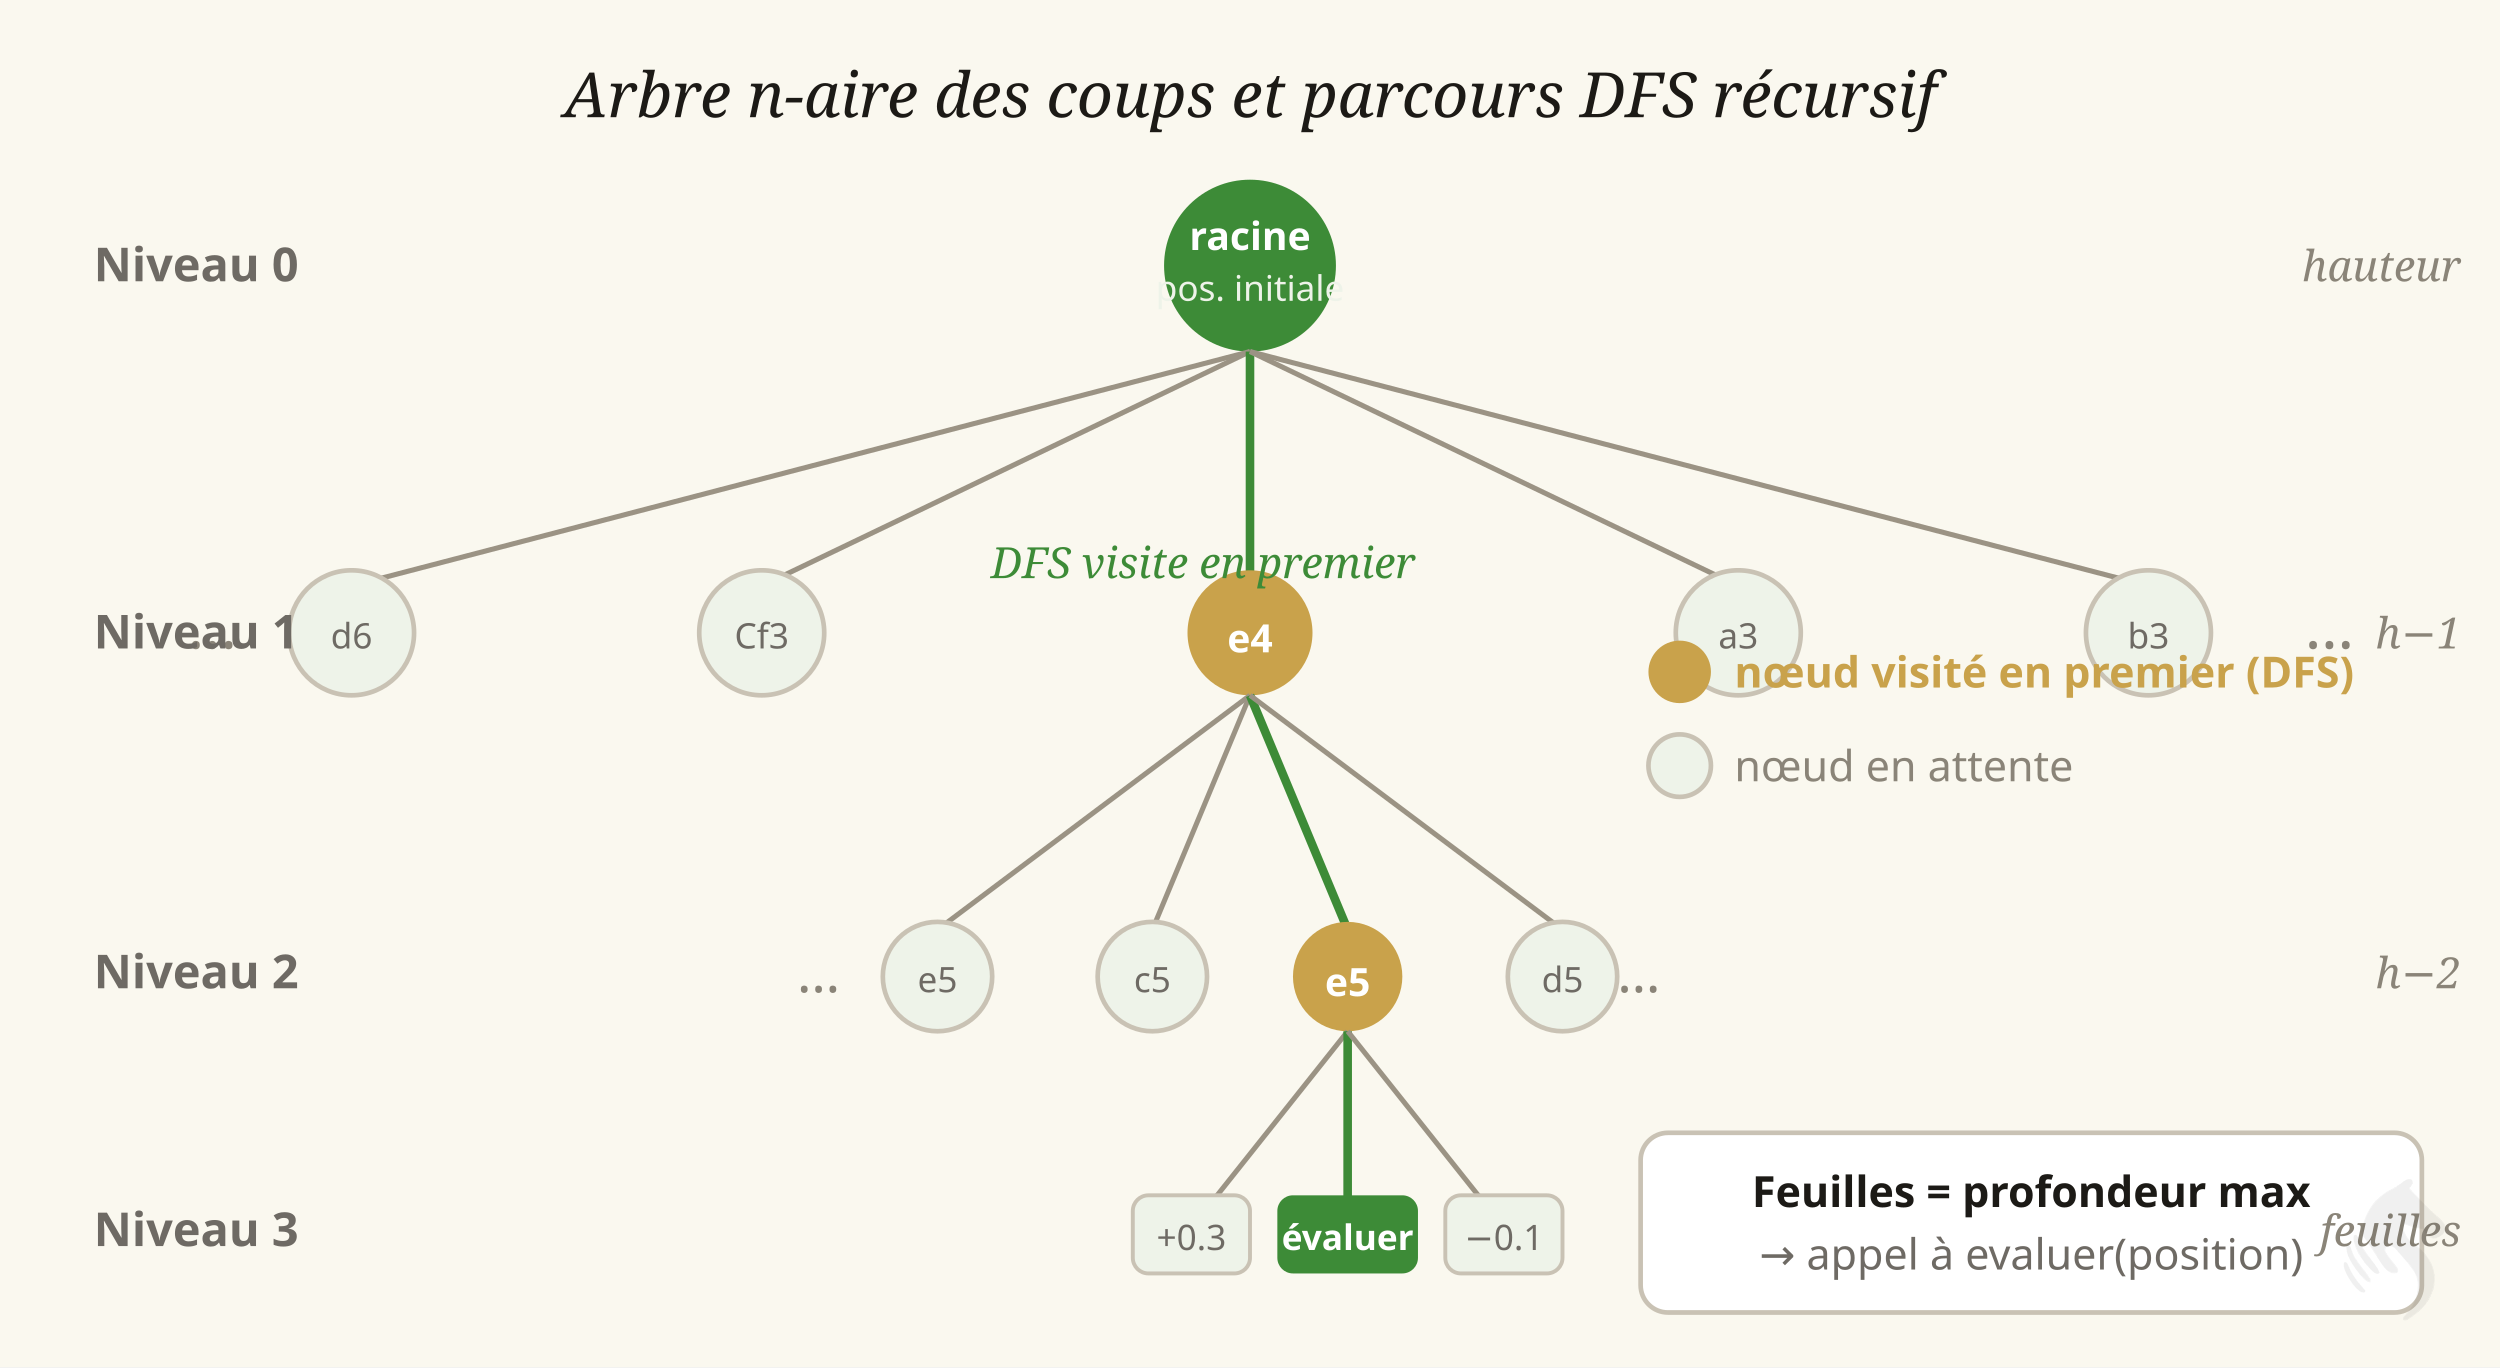
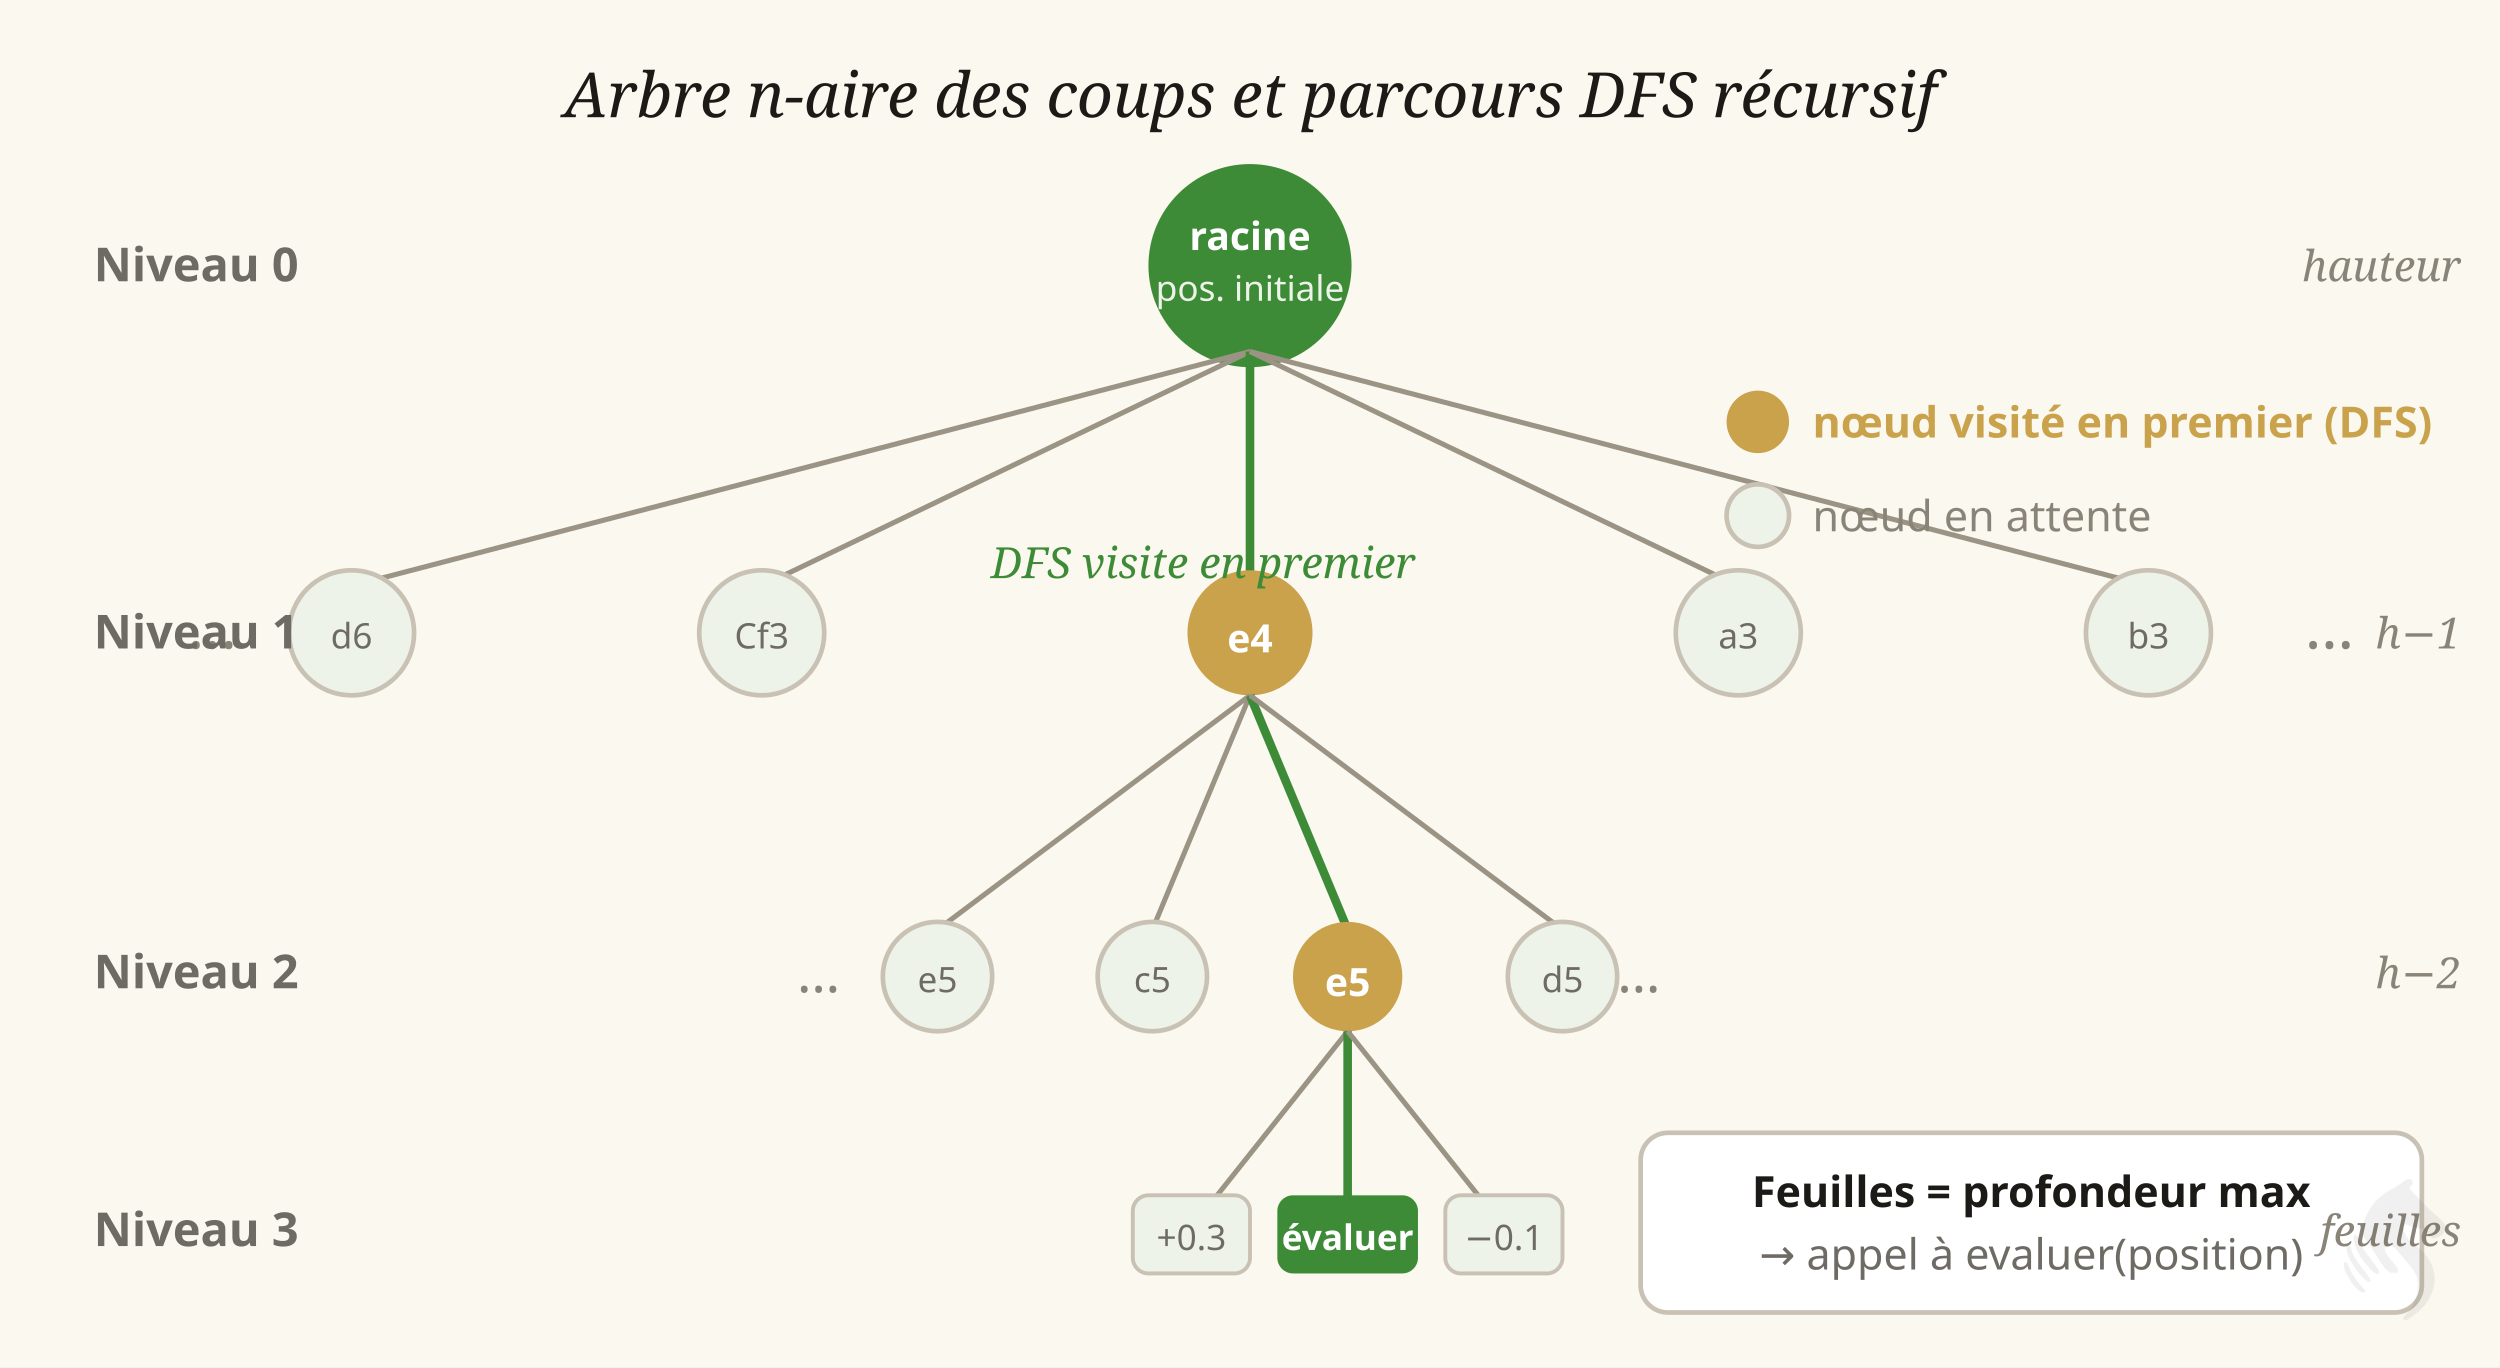
<svg xmlns="http://www.w3.org/2000/svg" width="640" height="350" viewBox="0 0 640 350" role="img" aria-labelledby="gnsi3">
  <rect width="640" height="350" fill="#faf8ef" />
  <text x="320" y="30" text-anchor="middle" font-family="Georgia, serif" font-size="16" font-style="italic" fill="#1c1a16">Arbre n-aire des coups et parcours DFS récursif</text>
-   <circle cx="320" cy="68" r="22" fill="#3d8b37" stroke="none" />
+   <circle cx="320" cy="68" r="26" fill="#3d8b37" stroke="none" />
  <text x="320" y="64" text-anchor="middle" font-family="system-ui, sans-serif" font-size="10" font-weight="700" fill="#fff">racine</text>
  <text x="320" y="77" text-anchor="middle" font-family="system-ui, sans-serif" font-size="9" fill="#eef3e9">pos. initiale</text>
  <line x1="320" y1="90" x2="90" y2="150" stroke="#9b9384" stroke-width="1.3" />
  <line x1="320" y1="90" x2="195" y2="150" stroke="#9b9384" stroke-width="1.3" />
  <line x1="320" y1="90" x2="320" y2="150" stroke="#3d8b37" stroke-width="2.2" />
  <line x1="320" y1="90" x2="445" y2="150" stroke="#9b9384" stroke-width="1.3" />
  <line x1="320" y1="90" x2="550" y2="150" stroke="#9b9384" stroke-width="1.3" />
  <circle cx="90" cy="162" r="16" fill="#eef3e9" stroke="#c9c2b4" stroke-width="1.2" />
  <circle cx="195" cy="162" r="16" fill="#eef3e9" stroke="#c9c2b4" stroke-width="1.2" />
  <circle cx="320" cy="162" r="16" fill="#c9a24b" stroke="none" />
  <circle cx="445" cy="162" r="16" fill="#eef3e9" stroke="#c9c2b4" stroke-width="1.2" />
  <circle cx="550" cy="162" r="16" fill="#eef3e9" stroke="#c9c2b4" stroke-width="1.2" />
  <text x="90" y="166" text-anchor="middle" font-family="system-ui, sans-serif" font-size="9" fill="#6e6a64">d6</text>
  <text x="195" y="166" text-anchor="middle" font-family="system-ui, sans-serif" font-size="9" fill="#6e6a64">Cf3</text>
  <text x="320" y="167" text-anchor="middle" font-family="system-ui, sans-serif" font-size="10" font-weight="700" fill="#fff">e4</text>
  <text x="445" y="166" text-anchor="middle" font-family="system-ui, sans-serif" font-size="9" fill="#6e6a64">a3</text>
  <text x="550" y="166" text-anchor="middle" font-family="system-ui, sans-serif" font-size="9" fill="#6e6a64">b3</text>
  <text x="48" y="166" font-family="system-ui, sans-serif" font-size="16" fill="#8a8478">…</text>
  <text x="590" y="166" font-family="system-ui, sans-serif" font-size="16" fill="#8a8478">…</text>
  <text x="308" y="148" text-anchor="middle" font-family="Georgia, serif" font-size="11" font-style="italic" fill="#3d8b37">DFS visite en premier</text>
  <line x1="320" y1="178" x2="240" y2="238" stroke="#9b9384" stroke-width="1.3" />
  <line x1="320" y1="178" x2="295" y2="238" stroke="#9b9384" stroke-width="1.3" />
  <line x1="320" y1="178" x2="345" y2="238" stroke="#3d8b37" stroke-width="2.2" />
  <line x1="320" y1="178" x2="400" y2="238" stroke="#9b9384" stroke-width="1.3" />
  <circle cx="240" cy="250" r="14" fill="#eef3e9" stroke="#c9c2b4" stroke-width="1.2" />
  <circle cx="295" cy="250" r="14" fill="#eef3e9" stroke="#c9c2b4" stroke-width="1.2" />
  <circle cx="345" cy="250" r="14" fill="#c9a24b" stroke="none" />
  <circle cx="400" cy="250" r="14" fill="#eef3e9" stroke="#c9c2b4" stroke-width="1.2" />
  <text x="240" y="254" text-anchor="middle" font-family="system-ui, sans-serif" font-size="9" fill="#6e6a64">e5</text>
  <text x="295" y="254" text-anchor="middle" font-family="system-ui, sans-serif" font-size="9" fill="#6e6a64">c5</text>
  <text x="345" y="255" text-anchor="middle" font-family="system-ui, sans-serif" font-size="10" font-weight="700" fill="#fff">e5</text>
  <text x="400" y="254" text-anchor="middle" font-family="system-ui, sans-serif" font-size="9" fill="#6e6a64">d5</text>
  <text x="204" y="254" font-family="system-ui, sans-serif" font-size="14" fill="#8a8478">…</text>
  <text x="414" y="254" font-family="system-ui, sans-serif" font-size="14" fill="#8a8478">…</text>
  <line x1="345" y1="264" x2="310" y2="308" stroke="#9b9384" stroke-width="1.3" />
  <line x1="345" y1="264" x2="345" y2="308" stroke="#3d8b37" stroke-width="2.2" />
  <line x1="345" y1="264" x2="380" y2="308" stroke="#9b9384" stroke-width="1.3" />
  <rect x="290" y="306" width="30" height="20" rx="4" fill="#eef3e9" stroke="#c9c2b4" stroke-width="1" />
  <rect x="327" y="306" width="36" height="20" rx="4" fill="#3d8b37" stroke="none" />
  <rect x="370" y="306" width="30" height="20" rx="4" fill="#eef3e9" stroke="#c9c2b4" stroke-width="1" />
  <text x="305" y="320" text-anchor="middle" font-family="system-ui, sans-serif" font-size="9" fill="#6e6a64">+0.3</text>
  <text x="345" y="320" text-anchor="middle" font-family="system-ui, sans-serif" font-size="9" font-weight="700" fill="#fff">évaluer</text>
  <text x="385" y="320" text-anchor="middle" font-family="system-ui, sans-serif" font-size="9" fill="#6e6a64">−0.1</text>
  <rect x="420" y="290" width="200" height="46" rx="7" fill="#fff" stroke="#c9c2b4" stroke-width="1.2" />
  <text x="520" y="309" text-anchor="middle" font-family="system-ui, sans-serif" font-size="11" font-weight="700" fill="#1c1a16">Feuilles = profondeur max</text>
  <text x="520" y="325" text-anchor="middle" font-family="system-ui, sans-serif" font-size="11" fill="#6e6a64">→ appel à evaluer(position)</text>
  <text x="24" y="72" font-family="system-ui, sans-serif" font-size="12" fill="#6e6a64" font-weight="700">Niveau 0</text>
  <text x="24" y="166" font-family="system-ui, sans-serif" font-size="12" fill="#6e6a64" font-weight="700">Niveau 1</text>
  <text x="24" y="253" font-family="system-ui, sans-serif" font-size="12" fill="#6e6a64" font-weight="700">Niveau 2</text>
  <text x="24" y="319" font-family="system-ui, sans-serif" font-size="12" fill="#6e6a64" font-weight="700">Niveau 3</text>
-   <circle cx="430" cy="172" r="8" fill="#c9a24b" />
-   <text x="444" y="176" font-family="system-ui, sans-serif" font-size="11" fill="#c9a24b" font-weight="700">nœud visité en premier (DFS)</text>
-   <circle cx="430" cy="196" r="8" fill="#eef3e9" stroke="#c9c2b4" stroke-width="1.2" />
-   <text x="444" y="200" font-family="system-ui, sans-serif" font-size="11" fill="#8a8478">nœud en attente</text>
+   <circle cx="450" cy="108" r="8" fill="#c9a24b" />
+   <text x="464" y="112" font-family="system-ui, sans-serif" font-size="11" fill="#c9a24b" font-weight="700">nœud visité en premier (DFS)</text>
+   <circle cx="450" cy="132" r="8" fill="#eef3e9" stroke="#c9c2b4" stroke-width="1.2" />
+   <text x="464" y="136" font-family="system-ui, sans-serif" font-size="11" fill="#8a8478">nœud en attente</text>
  <text x="630" y="72" text-anchor="end" font-family="Georgia, serif" font-size="11" font-style="italic" fill="#8a8478">hauteur</text>
  <text x="630" y="166" text-anchor="end" font-family="Georgia, serif" font-size="11" font-style="italic" fill="#8a8478">h−1</text>
  <text x="630" y="253" text-anchor="end" font-family="Georgia, serif" font-size="11" font-style="italic" fill="#8a8478">h−2</text>
  <text x="630" y="319" text-anchor="end" font-family="Georgia, serif" font-size="11" font-style="italic" fill="#8a8478">feuilles</text>
  <g id="wm" opacity="0.07" transform="translate(600.0,301.9) scale(0.0416)" aria-hidden="true">
    <g fill="#1e1e1e" fill-rule="evenodd">
      <path d="M411.5-.5h-16a76 76 0 0 0-24.5 12q-.62-.7-1.5-1l-2 4a4 4 0 0 1-1.5-1 7 7 0 0 1-2.5 3.5 253 253 0 0 0-17 13q-1.42.93-2.5-.5-5.2 7.95-14.5 9a9.4 9.4 0 0 1-4 6q2.3.02 1.5 2A461 461 0 0 1 278.5 73q-13.2 7.95-26 16.5-1.59-1.38 0-3-2.35.35-4 2 .9.98 2 2-92.12 67.08-125.5 177a1316 1316 0 0 0-10 44 51.2 51.2 0 0 0 4.5 31q.1 3.33-2 1l4.5 11q1-2 2 0l5 10 1-1q6 10.95 13 21a651 651 0 0 1 18.5 25 3.4 3.4 0 0 1 1.5-3q21.52 33 43 66 .3 3.4-2.5 1v2a1542 1542 0 0 1 21 32q1 0 1 1a319 319 0 0 0 25 35 160 160 0 0 0 27 25 3.1 3.1 0 0 1 1-3q23.18 14.62 49 5.5 5-2.83 4-8.5-.15-4.6-1.5-9a618 618 0 0 0-55.5-73.5q3-.91 5 1.5a23.5 23.5 0 0 0-7-9q.63 2.4 2 4.5-.17 2.58-1.5.5a364 364 0 0 1-17.5-26.5 50 50 0 0 1-4.5-22.5q.9-4.71 3-9 .63 1.88 2.5 2a7 7 0 0 1 2-3q9.28-8.1 22-8a86 86 0 0 1 23 4.5 11 11 0 0 1 3 4.5q2.58-1.75 5 .5l21.5 23.5q.74 1.95.5 4 3.56 1 6 4a1094 1094 0 0 0 30 34.5l-1 1q3.7 2.7 7.5 5.5a23 23 0 0 1 2 5l5 3a22 22 0 0 0 5.5 8 11.5 11.5 0 0 0 4 4 3.9 3.9 0 0 0-2-3.5q1.7-1.12 3 .5a705 705 0 0 1 42 57.5q-.65 1.46-2 1.5a169 169 0 0 1 10 19 3.8 3.8 0 0 0-.5 4q1 2 2 0 1.4 2.05 2.5 4-.25-2.55.5-5a185 185 0 0 1 11 83q-1 2-2 0a9 9 0 0 0-1.5-4v9a2.3 2.3 0 0 0 1.5-1q.75 10.55-1 21a337 337 0 0 1-18 56l-2.5 3q-1.2-.69-1-2a36 36 0 0 0-4 7 5.2 5.2 0 0 0 3.5-4 4.3 4.3 0 0 1 0 4 350 350 0 0 1-33 52 1108 1108 0 0 1-30 35q-7.17 20.32 13.5 14.5a34 34 0 0 1 6-3 1496 1496 0 0 1 54-37 942 942 0 0 0 29-27q1.25-1.03 2 .5a11 11 0 0 0-3 4q1.35-1.65 2.5 0a29 29 0 0 1 4.5-6 40 40 0 0 0 9-10.5l6-4-1-1a25 25 0 0 1 8.5-7.5q-1.47-2.67 1-5 .22 4.17 2.5 1.5-1.94-3.13 2-4l-1-1q1.48-3.25 4-5.5a8 8 0 0 0-3-1q37.8-53.63 47.5-119 8.4-83.08-38-152a364 364 0 0 0-28-35q-1.03-1.25.5-2 3.58 2.23 2-1l-4-2a5 5 0 0 1-3-.5 484 484 0 0 0-70-58q-.7-.62-1-1.5 1.05-.43 2-1v-3a6 6 0 0 1-5-2q-.66-.1-1 .5 3.72 2.61 0 3-34.57-32.88-46-79.5.2-2.3 2-3v-4q-1.94 5.58-3.5 0-1-9 0-18 2.16-6.4 8.5-8a78 78 0 0 1 22 7.5 403 403 0 0 0 66 18l9 3q-2.45.75-5 .5-1.59 1.6 0 3a16 16 0 0 1 6.5-1 7.3 7.3 0 0 1 2 3q1.38-2.6 3.5-2-1.1-2.32-4-2.5 15.09-2.3 25.5 8.5 5.35 10.23 10 21 12.95 20.94 36.5 28.5-1.88.63-2 2.5a30 30 0 0 0 12.5 3q4.43-.1 8-2 3.2 3.87 5.5-1 1.2.69 1 2a39 39 0 0 0 4.5-2l1 1q.69-1.87-1.5-2.5a12 12 0 0 0 7-3q1.88-1.1 3 .5 2.22-3.62 6-2a8.7 8.7 0 0 1 3-4 41 41 0 0 1 12-6.5l-2-1 5.5-3.5q.62.7 1.5 1 1.82-1.15 0-2.5 1.42-.93 2.5.5a5.8 5.8 0 0 1 .5-4 39 39 0 0 1 6-4.5q-1.55-2.25.5-4.5 3.25-3.5 5-8 1.38-.64 2.5-1-.8-1.05-2-1.5 1.85-5.82 3-11.5v-10h-1q-.85 6-2.5 12-.16-4.46.5-9a63 63 0 0 0-12.5-31 478 478 0 0 0-45.5-44.5q3.06.72 6 2.5-3.15-3.9-7-7.5l1-1q-1.4-1.05-2 .5 1.77 2.4-.5 4a781 781 0 0 1-67.5-65.5l1-.5a29 29 0 0 0 7 6 93 93 0 0 0-14-15 24.5 24.5 0 0 0-9-9.5l1-1a44 44 0 0 0-7-4.5q1.44 2.2 3.5 4 1 1.5 0 3l-72-76q-5.34-7.85 1.5-14.5 1.98-.8 2 1.5a69 69 0 0 1 6-3.5q-1.95-1.94 0-3.5a31 31 0 0 0 6-12q2.05.24 4-.5a79 79 0 0 0-1.5-17.5 94 94 0 0 0-5-10l-1 1a87 87 0 0 0-5.5-3" />
      <path d="M325.5 44.5q-3.85 1.03-7 3.5a4.2 4.2 0 0 1-4.5-.5q-2.75 2.49-3.5 6-6.97 2.94-14 6-6.75 3.75-13.5 8-.62-.7-1.5-1a37.6 37.6 0 0 1-17 10.5 263 263 0 0 0-12 9.5q-1.59 1.62 0 3 12.8-8.55 26-16.5A461 461 0 0 0 327 46.5q.8-1.98-1.5-2m148 86-21-24a209 209 0 0 1-21-21.5l-8.5-8.5q-4.8-3.3-6-9-9.1-4.3-11.5-13a13 13 0 0 0 3-6q-.02-2.3-2-1.5-6.84 6.65-1.5 14.5l72 76q1-1.5 0-3a20 20 0 0 1-3.5-4m89 86a198 198 0 0 0-17.5-15q.4-2.17-.5-4-3.63-1.2-7-3a26 26 0 0 0-6-6 430 430 0 0 1-27-27.5 2.4 2.4 0 0 0-2-.5 29 29 0 0 1-7-6l-1 .5a781 781 0 0 0 67.5 65.5q2.27-1.6.5-4m-314-128a247 247 0 0 0-42 35.5 14.5 14.5 0 0 1-5 4l1 1a9.3 9.3 0 0 1-6 2.5 76 76 0 0 1-16 20q.3.88 1 1.5a9.4 9.4 0 0 0-5.5 6.5q-1-2-2 0-.93 1.42.5 2.5a25 25 0 0 0-6.5 8.5q-1.6 1.05-3.5 1.5 1.21.45 2 1.5a43 43 0 0 0-7 10 352 352 0 0 0-19.5 37 2.9 2.9 0 0 1-2.5 1 3.3 3.3 0 0 0 2 1.5 47 47 0 0 1-3.5 5.5l-12 34q-.98-1.8-1.5 0 1.4 1.9.5 4a33 33 0 0 1-3.5 5.5q.78.84 1 2a212 212 0 0 0-10 49.5 36 36 0 0 0 7 20q2.1 2.33 2-1a51.2 51.2 0 0 1-4.5-31 1316 1316 0 0 1 10-44q33.38-109.92 125.5-177-1.1-1.02-2-2m376 206q-.5-10.25-5-19.5 1.5-4.37-1.5-.5l-6.5-11q-5.55-3.6-7.5-10l-1 1q-3.75-5.75-9.5-9.5l1-1a850 850 0 0 0-9-7q1.14-2.04-1.5-3.5-1.08 1.43-2.5.5-2.84-1.65-2-4a5 5 0 0 0-3-.5 5 5 0 0 0-.5-3l-1 1a7 7 0 0 0-4.5-3 21 21 0 0 0-6-2.5 478 478 0 0 1 45.5 44.5 63 63 0 0 1 12.5 31q-.66 4.54-.5 9 1.65-6 2.5-12m-259 3v-1q-2.22-5.79 1-11.5l-2-2a67 67 0 0 0 1.5-5.5q.93 7.1 3.5 1-2.43-3.37 2-4a4.3 4.3 0 0 1 2.5 3q.45-1.21 1.5-2 2.3.75 4 2a326 326 0 0 1 28 10.5q11.4 3.22 23 6 1.05 1.6 1.5 3.5 1-4 2 0 1.08-1.43 2.5-.5-1.81 1.35 0 2.5 3.25-.47 7-2 1.85.03 3 1 5.83.22 11 2h5q2.55.25 5-.5l-9-3a403 403 0 0 1-66-18 78 78 0 0 0-22-7.5q-6.34 1.6-8.5 8-1 9 0 18 1.56 5.58 3.5 0m109 6a4.7 4.7 0 0 1 4 3q3.6-3.98 6 1l1-2 4 2a65 65 0 0 1 7.5 10q1.1 3.55 2.5 7-1.77 2.95 2 4 13.35 23.91 39 33 .12-1.87 2-2.5-23.55-7.56-36.5-28.5a305 305 0 0 0-10-21q-10.41-10.8-25.5-8.5 2.9.18 4 2.5m-410 86a9 9 0 0 0 1.5-4 310 310 0 0 0 37.5 86q-1.1 1.02-2 2a40 40 0 0 0 8.5 12 139 139 0 0 0 15 21q2.31 2.97 1.5 6 5.9 1.14 7.5 7 5.7 2.47 5 8 3.8 1.06 6.5 4 20.24 25.5 46 45.5a39 39 0 0 0 20 5 46 46 0 0 1 9-7.5 818 818 0 0 1-10-21.5q1.43-1.08.5-2.5a27 27 0 0 1-3.5-2 185 185 0 0 0-16-23.5q1.43-1.08.5-2.5a13.3 13.3 0 0 1-5.5-5 617 617 0 0 0-22.5-29v-4l-1 1a13 13 0 0 1-4.5-6 11.5 11.5 0 0 1-4-4q-.03 2.3-2 1.5A471 471 0 0 1 97 390.5q-1.8-3.04-.5-6 1.02.54 2 1a9 9 0 0 0-2-4.5q3.83-2.28-1-2.5a597 597 0 0 1-7-18.5l2-1a3.3 3.3 0 0 1-2-3.5 3.1 3.1 0 0 1-3-1q-7.35-19.46-24-8 1.03 2.34-.5 5a97 97 0 0 0 3.5 38" />
      <path d="M365.5 301.5q-1.8.7-2 3 11.43 46.62 46 79.5 3.72-.39 0-3 .34-.6 1-.5-2.4-2.22-5-4.5l2-2q-2.45-.75-5-.5a8.4 8.4 0 0 0-.5-4q-1.72 1.44-3-1a28 28 0 0 1-3.5-6q-.5 2-1 0a143 143 0 0 1-18-31q-6.22-11.64-9-27a7 7 0 0 0-2-3m-211 174a45 45 0 0 1-9.5-15q-1 2-2 0a41 41 0 0 0-6-9l-1-5-1 1a989 989 0 0 1-17.5-25.5q.7-.62 1-1.5a7.7 7.7 0 0 1-5-6 163 163 0 0 1-15-29q-.98-.46-2-1-1.3 2.96.5 6a471 471 0 0 0 55.5 86.5q1.97.8 2-1.5m-90-86q-2.05 2.77 1.5 4 3.6 16.25 9.5 30.5-2.48 3.62 2 3.5 3.65 9.3 8 18.5l-1 1a11.4 11.4 0 0 1 6 8q-.7.62-1 1.5a10.5 10.5 0 0 1 3.5 5l1-1a62 62 0 0 0 7.5 13q.9-.98 2-2a310 310 0 0 1-37.5-86 9 9 0 0 1-1.5 4m48 210a3.9 3.9 0 0 0-2-3.5q1.7-1.12 3 .5a127 127 0 0 0 39 32q11.3 4.6 8.5-7a147 147 0 0 0-17-32 1467 1467 0 0 0-40-51 554 554 0 0 1-48.5-75l1-1q.84 5.22 6 5a51.6 51.6 0 0 1-11.5-27l-1 2a159 159 0 0 0-11-31 14.3 14.3 0 0 0-10.5-8q-3.2.01-6 1.5-2.85 3.45-6 6.5-.87 16.85 3 33.5a3.6 3.6 0 0 1-2 2q1.38.56 2.5 1.5 3.15 9.81 6.5 19.5-1.21.45-2 1.5a29 29 0 0 0 5.5 7A256 256 0 0 0 55.5 525l-2 1a6.4 6.4 0 0 0 4 1.5 332 332 0 0 0 38.5 53l3.5 5.5-1 1q1.9 1.67 3.5.5a36 36 0 0 0 10.5 12m303-214q-.95.57-2 1 .3.88 1 1.5a484 484 0 0 1 70 58q1.42.72 3 .5a43 43 0 0 0-10-12.5l1-1q-2.66 1.47-5-1a36 36 0 0 0-10-10q1.81-1.35 0-2.5a8 8 0 0 1-3.5 0q-4.57-5.7-10-8a13 13 0 0 0-6.5-5.5 11.5 11.5 0 0 1-3.5-4.5q-.62.7-1.5 1a17.7 17.7 0 0 0-8-5.5q-2.84-1.65-2-4-7.47-2.25-13-7.5m-254 24a526 526 0 0 1 23.5 37 55 55 0 0 1 9 15l1-1a65 65 0 0 0 8.5 13q2.8 2.4 2.5-1-21.48-33-43-66a3.4 3.4 0 0 0-1.5 3m111 63q.16-.93 1-1.5a7 7 0 0 1-3.5-2.5 17.5 17.5 0 0 0-5.5-8q3.7-4.18-2.5-5a41 41 0 0 1-7.5-18.5l2-3a7.2 7.2 0 0 1-2-4.5 3.1 3.1 0 0 0 3-1 37 37 0 0 0-1-7q-1.87-.12-2.5-2a36 36 0 0 0-3 9 50 50 0 0 0 4.5 22.5 364 364 0 0 0 17.5 26.5q1.33 2.08 1.5-.5-1.37-2.1-2-4.5m-272 45v19q2.55 12.15 7 24 15.37 37.49 37 68a54 54 0 0 0 9 12.5q-1.58 2.58 2 3l-1 1 5.5 4.5a82 82 0 0 0 9 12q6.5 6.26 12.5 13 9.5 6.75 17.5 15l1-1q4.56 3.52 9 7l1-2a89 89 0 0 0 13.5 3.5q13.85-4.6 6.5-17.5-1.73 1.44-3-1a307 307 0 0 1-13.5-16 16 16 0 0 0-6-5.5q1.43-1.08.5-2.5a27.2 27.2 0 0 1-12.5-15 3.1 3.1 0 0 1-3-1q-7.5-10.25-15.5-20-.93-1.42.5-2.5a16 16 0 0 1-6-5.5 880 880 0 0 1-19-29.5q.7-.62 1-1.5a8 8 0 0 1-4-4 94 94 0 0 1-12.5-26l-1 1q-3.8-4.62-1.5-10a3.1 3.1 0 0 1-3-1 198 198 0 0 1-7-15.5l1-1a55 55 0 0 1-9-11q-2.85-1.46-6-2l3-1a22 22 0 0 0-9 2 11.4 11.4 0 0 0-4 6.5m277 51a48 48 0 0 0 12 5q-.57 3.66 2 2a5.3 5.3 0 0 1 3.5 3l1-2a45 45 0 0 0 26 0q.45 1.21 1.5 2 1.27-3.4 4-2 1.81-1.15 0-2.5l3-1.5a21 21 0 0 0 3.5-4q1.4-8.23-1.5-16 .3-.88 1-1.5-5.22-1.95-4-7a193 193 0 0 1-18-23.5 16 16 0 0 0-3.5-3q-4.05-7.43-9-12a284 284 0 0 0-14-17q-.75-1.58.5-3a19 19 0 0 1-6-4 4.35 4.35 0 0 0-5-1.5 618 618 0 0 1 55.5 73.5q1.35 4.4 1.5 9 1 5.67-4 8.5-25.82 9.12-49-5.5a3.1 3.1 0 0 0-1 3m115-56a264 264 0 0 1 16 22q-1.7 3.04 1.5 1a494 494 0 0 1 16.5 23l7 10q1.35-.04 2-1.5a705 705 0 0 0-42-57.5q-1.3-1.62-3-.5a3.9 3.9 0 0 1 2 3.5" />
      <path d="M112.5 599.5q7 9.5 16 17 2 0 2 2 6.9 3.77 11 8.5l13 5.5a5.7 5.7 0 0 0 6 0q2.07 3.94 4 0-3.37-1.23-.5-3 .22-6.86.5-13.5l-3-3.5 3-2.5q-4.58-.9-7.5-4.5a79 79 0 0 0-10.5-16.5q2.67 1.47 5-1a12 12 0 0 1-8.5-3.5 92 92 0 0 0-17.5-23.5l2-1-6.5-4.5a2294 2294 0 0 1-34.5-47q-1 0-1-1-5.27-4.75-4-11.5-2.25-3.25-3.5.5A227 227 0 0 1 61.5 469q.84-.57 1-1.5-5.16.22-6-5l-1 1a554 554 0 0 0 48.5 75 1467 1467 0 0 1 40 51q10.5 14.98 17 32 2.8 11.6-8.5 7a127 127 0 0 1-39-32q-1.3-1.62-3-.5a3.9 3.9 0 0 1 2 3.5m335-4a3349 3349 0 0 1 7.5 35q2.3 19.53.5 39a9 9 0 0 1 1.5 4q1 2 2 0a185 185 0 0 0-11-83q-.75 2.45-.5 5m44-147q1.58 3.23-2 1-1.53.75-.5 2a364 364 0 0 1 28 35q46.4 68.92 38 152-9.7 65.37-47.5 119 1.46.15 3 1a12 12 0 0 0 3.5-6q1.58 1.52 3.5.5-1.16-8.12 7-11-1.6-1.75 1-2.5-.12-8.5 6-14-.81-.1-1-1a3.1 3.1 0 0 1 3-1 5.4 5.4 0 0 1 3-5.5q-1.2-.45-2-1.5a67 67 0 0 0 4.5-10l1 2a9 9 0 0 1 2.5-5l-1-2a6.3 6.3 0 0 1 4-.5 6.5 6.5 0 0 0-3-3 225 225 0 0 1 11-24.5q-.53-1.8-1.5 0-.3-4.51 1-9l1 1a67 67 0 0 0 1.5-13q7.4-.7 1-5a232 232 0 0 0 2-53l.5-5q.57.84 1.5 1a8 8 0 0 0-2.5-5q-6.56-49.08-31.5-89 2.03-1.77-.5-3l-1 1a696 696 0 0 1-17.5-26q-2.18-1.53-1-3.5-3.93-.91-5-4.5-1.26-.5-1-2a69 69 0 0 0-6.5-5q-.69-1.87 1.5-2.5a14 14 0 0 0-4-2.5m-36 230a273 273 0 0 1-13.5 57q-1.4.82-2.5 2 2.69 6.4-4 8.5l2 1a30 30 0 0 0-3 8.5q-.2 1.31 1 2l2.5-3a337 337 0 0 0 18-56 89 89 0 0 0 1-21q-.57.84-1.5 1m-25 84a185 185 0 0 1-24 38l-2.5 6a25 25 0 0 0-6.5 7q-13.95 16.7-28.5 33-1.16 4.05-3.5 7.5-1.35 4.25-1 8a16 16 0 0 1 6 5.5h14a20 20 0 0 1 10-3.5q1.71-1.12 0-2.5a81 81 0 0 0 18.5-12q.62.7 1.5 1a71 71 0 0 1 2-4q1-2 2 0 1.7-4.54 4.5-1a38 38 0 0 1 4.5-6.5 189 189 0 0 0 30.5-23.5q4.55 3.9 4-3a4.6 4.6 0 0 1 4.5-2v-3a5 5 0 0 0 3-.5 41 41 0 0 1 3-5.5 11 11 0 0 1 3-4q-.75-1.53-2-.5a942 942 0 0 1-29 27 1496 1496 0 0 0-54 37 34 34 0 0 0-6 3q-20.67 5.82-13.5-14.5a1108 1108 0 0 0 30-35 350 350 0 0 0 33-52 4.3 4.3 0 0 0 0-4 5.2 5.2 0 0 1-3.5 4" />
    </g>
  </g>
</svg>
